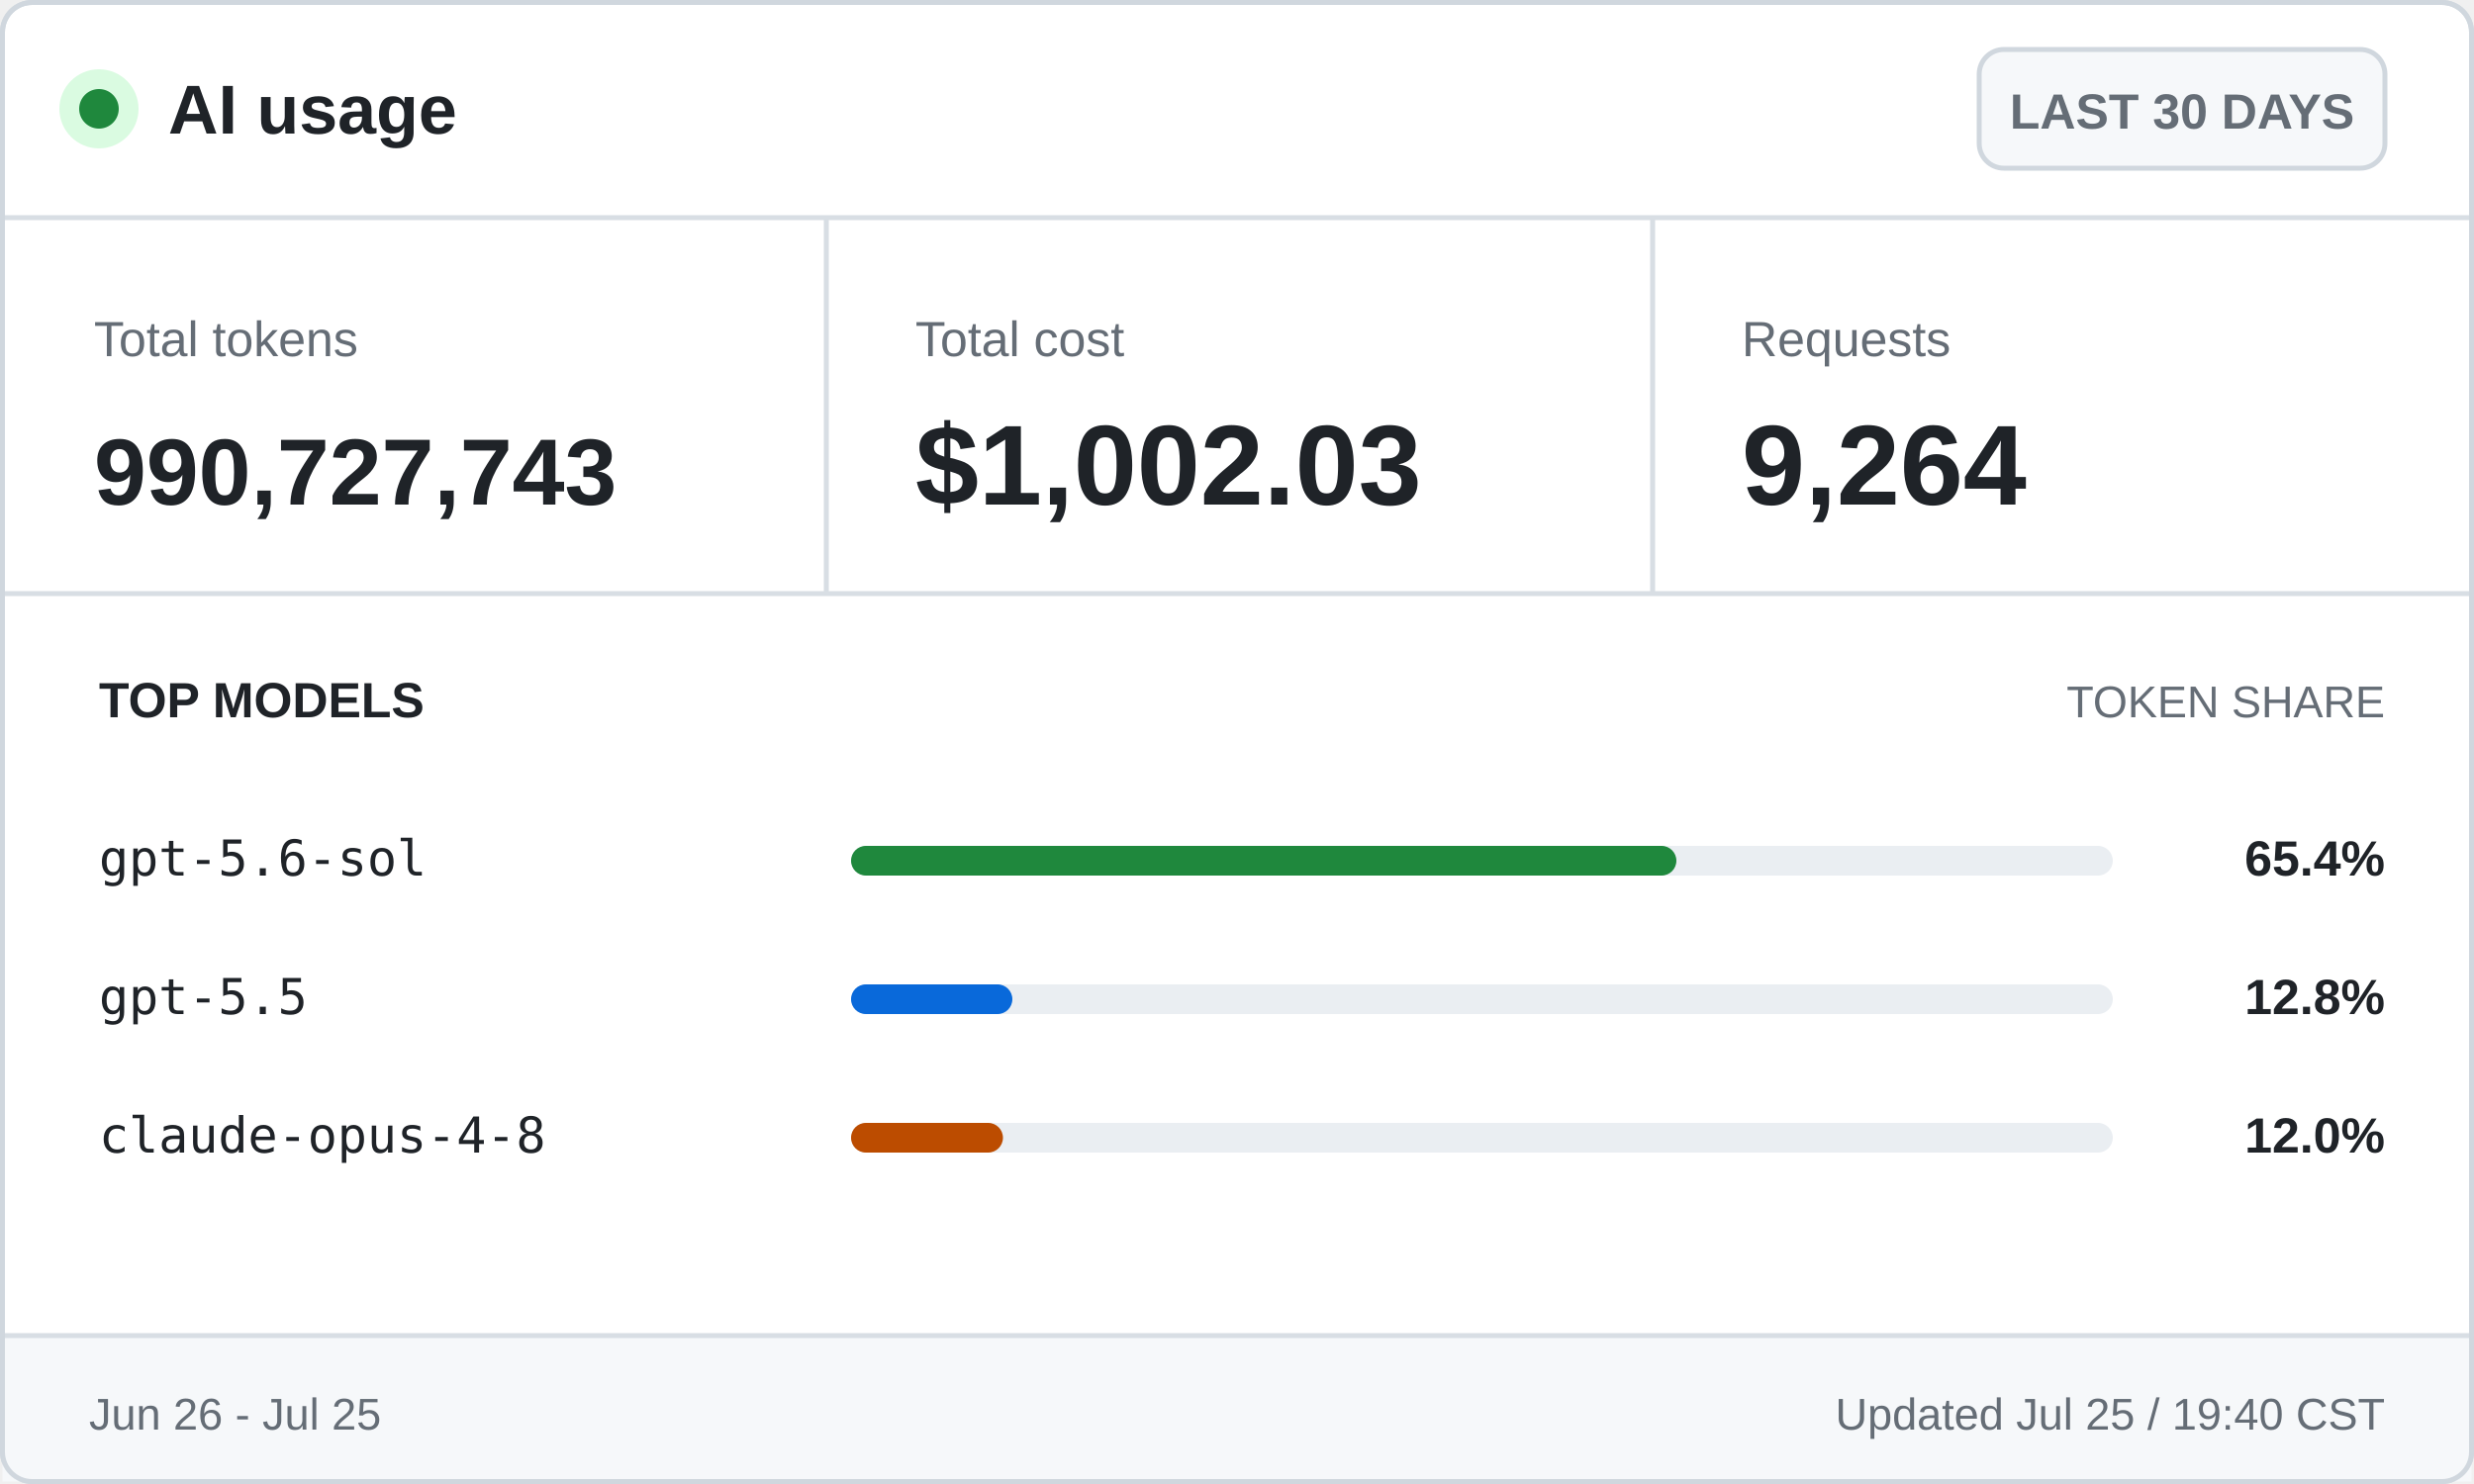
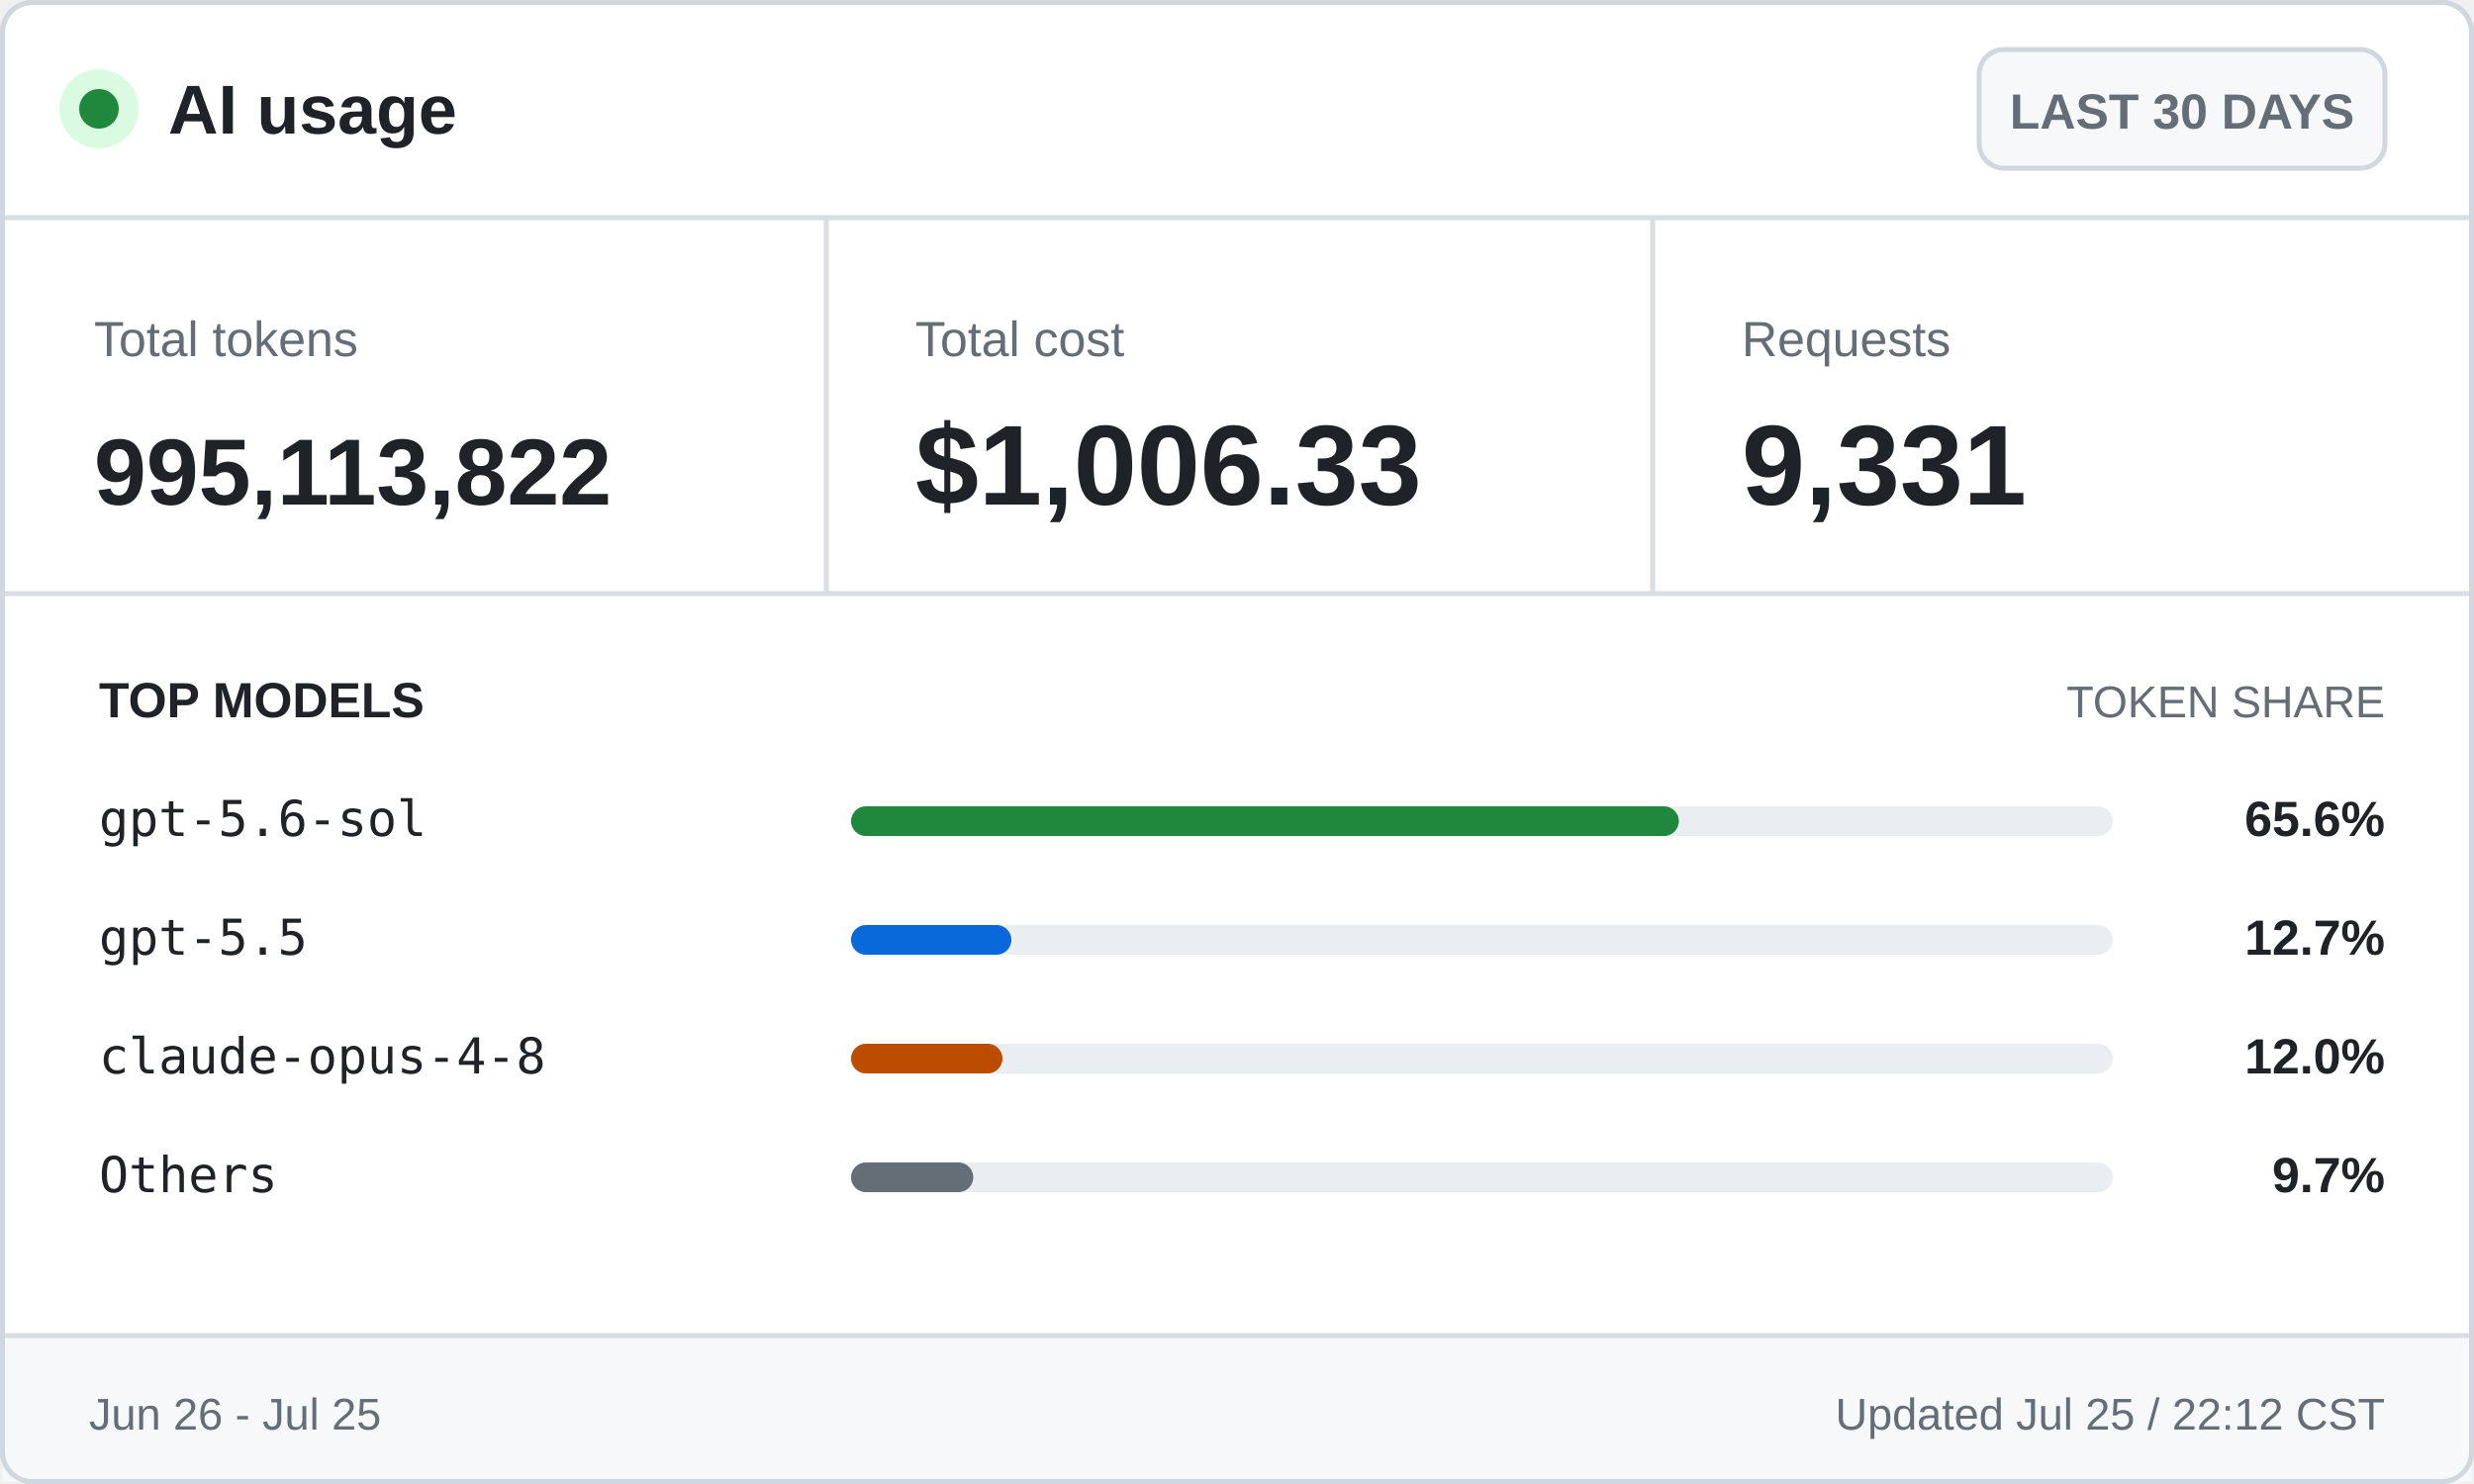
<svg xmlns="http://www.w3.org/2000/svg" width="500" height="300" viewBox="0 0 500 300" role="img" aria-labelledby="title desc">
  <style>
    .ui { font-family: -apple-system, BlinkMacSystemFont, "Segoe UI", Arial, sans-serif; }
    .mono { font-family: "Cascadia Mono", Consolas, monospace; }
    .brand { font-size: 14px; font-weight: 700; }
    .badge { font-size: 10px; font-weight: 600; }
    .label { font-size: 10px; }
    .value { font-size: 23px; font-weight: 700; }
    .token-value { font-size: 19px; font-weight: 700; }
    .section { font-size: 10px; font-weight: 700; text-transform: uppercase; }
    .section-muted { font-size: 9px; text-transform: uppercase; }
    .model { font-size: 10px; }
    .percentage { font-size: 10px; font-weight: 700; }
    .footer { font-size: 9px; }
  </style>
  <rect x="0.5" y="0.5" width="499" height="299" rx="6" fill="#ffffff" stroke="#d0d7de" />
  <circle cx="20" cy="22" r="8" fill="#dafbe1" />
  <circle cx="20" cy="22" r="4" fill="#1f883d" />
  <text class="ui brand" x="34" y="27" fill="#1f2328">AI usage</text>
  <rect x="400" y="10" width="82" height="24" rx="5" fill="#f6f8fa" stroke="#d0d7de" />
  <text class="ui badge" x="441" y="26" fill="#656d76" text-anchor="middle">LAST 30 DAYS</text>
  <line x1="0" y1="44" x2="500" y2="44" stroke="#d8dee4" />
  <text class="ui label" x="19" y="72" fill="#656d76">Total tokens</text>
-   <text class="ui token-value" x="19" y="102" fill="#1f2328">990,727,743</text>
+   <text class="ui token-value" x="19" y="102" fill="#1f2328">995,113,822</text>
  <line x1="167" y1="44" x2="167" y2="120" stroke="#d8dee4" />
  <text class="ui label" x="185" y="72" fill="#656d76">Total cost</text>
-   <text class="ui value" x="185" y="102" fill="#1f2328">$1,002.03</text>
+   <text class="ui value" x="185" y="102" fill="#1f2328">$1,006.33</text>
  <line x1="334" y1="44" x2="334" y2="120" stroke="#d8dee4" />
  <text class="ui label" x="352" y="72" fill="#656d76">Requests</text>
-   <text class="ui value" x="352" y="102" fill="#1f2328">9,264</text>
+   <text class="ui value" x="352" y="102" fill="#1f2328">9,331</text>
  <line x1="0" y1="120" x2="500" y2="120" stroke="#d8dee4" />
  <text class="ui section" x="20" y="145" fill="#1f2328">TOP MODELS</text>
  <text class="ui section-muted" x="482" y="145" fill="#656d76" text-anchor="end">TOKEN SHARE</text>
-   <text class="mono model" x="20" y="177" fill="#1f2328">gpt-5.6-sol</text>
-   <rect x="172" y="171" width="255" height="6" rx="3" fill="#eaeef2" />
-   <rect x="172" y="171" width="166.8" height="6" rx="3" fill="#1f883d" />
-   <text class="ui percentage" x="482" y="177" fill="#1f2328" text-anchor="end">65.4%</text>
-   <text class="mono model" x="20" y="205" fill="#1f2328">gpt-5.5</text>
-   <rect x="172" y="199" width="255" height="6" rx="3" fill="#eaeef2" />
-   <rect x="172" y="199" width="32.6" height="6" rx="3" fill="#0969da" />
-   <text class="ui percentage" x="482" y="205" fill="#1f2328" text-anchor="end">12.8%</text>
-   <text class="mono model" x="20" y="233" fill="#1f2328">claude-opus-4-8</text>
-   <rect x="172" y="227" width="255" height="6" rx="3" fill="#eaeef2" />
-   <rect x="172" y="227" width="30.7" height="6" rx="3" fill="#bc4c00" />
-   <text class="ui percentage" x="482" y="233" fill="#1f2328" text-anchor="end">12.0%</text>
+   <text class="mono model" x="20" y="169" fill="#1f2328">gpt-5.6-sol</text>
+   <rect x="172" y="163" width="255" height="6" rx="3" fill="#eaeef2" />
+   <rect x="172" y="163" width="167.3" height="6" rx="3" fill="#1f883d" />
+   <text class="ui percentage" x="482" y="169" fill="#1f2328" text-anchor="end">65.6%</text>
+   <text class="mono model" x="20" y="193" fill="#1f2328">gpt-5.5</text>
+   <rect x="172" y="187" width="255" height="6" rx="3" fill="#eaeef2" />
+   <rect x="172" y="187" width="32.4" height="6" rx="3" fill="#0969da" />
+   <text class="ui percentage" x="482" y="193" fill="#1f2328" text-anchor="end">12.7%</text>
+   <text class="mono model" x="20" y="217" fill="#1f2328">claude-opus-4-8</text>
+   <rect x="172" y="211" width="255" height="6" rx="3" fill="#eaeef2" />
+   <rect x="172" y="211" width="30.6" height="6" rx="3" fill="#bc4c00" />
+   <text class="ui percentage" x="482" y="217" fill="#1f2328" text-anchor="end">12.0%</text>
+   <text class="mono model" x="20" y="241" fill="#1f2328">Others</text>
+   <rect x="172" y="235" width="255" height="6" rx="3" fill="#eaeef2" />
+   <rect x="172" y="235" width="24.7" height="6" rx="3" fill="#656d76" />
+   <text class="ui percentage" x="482" y="241" fill="#1f2328" text-anchor="end">9.7%</text>
  <rect x="0.5" y="270" width="499" height="29.5" fill="#f6f8fa" />
  <line x1="0" y1="270" x2="500" y2="270" stroke="#d8dee4" />
  <text class="ui footer" x="18" y="289" fill="#656d76">Jun 26 - Jul 25</text>
-   <text class="ui footer" x="482" y="289" fill="#656d76" text-anchor="end">Updated Jul 25 / 19:40 CST</text>
+   <text class="ui footer" x="482" y="289" fill="#656d76" text-anchor="end">Updated Jul 25 / 22:12 CST</text>
  <rect x="0.5" y="0.5" width="499" height="299" rx="6" fill="none" stroke="#d0d7de" />
</svg>
